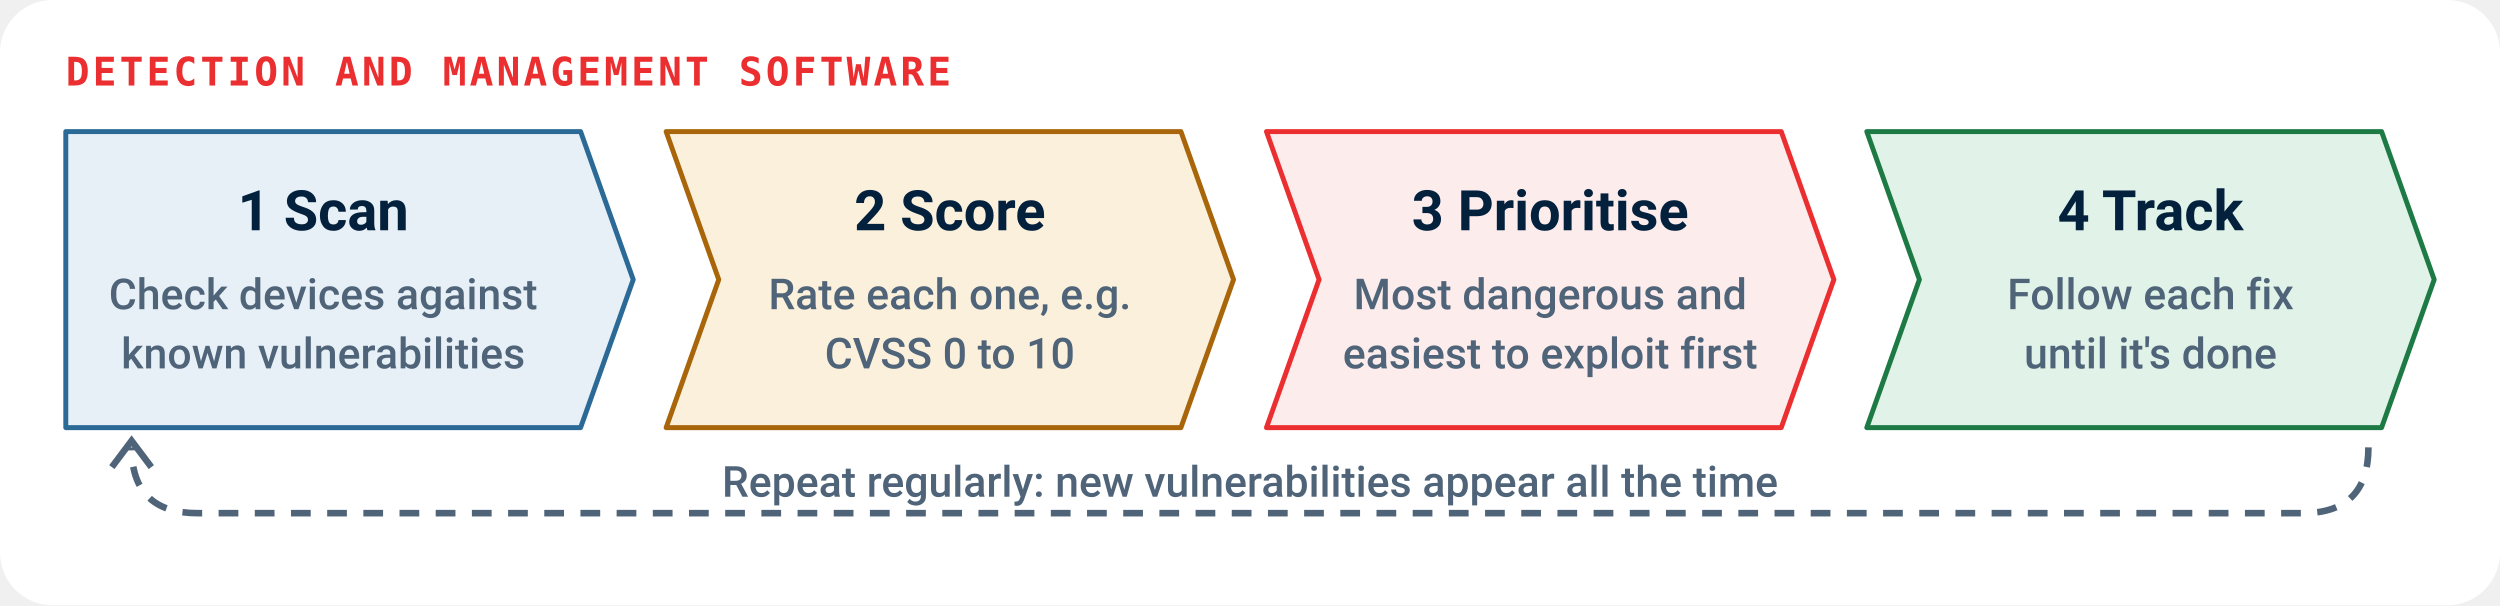
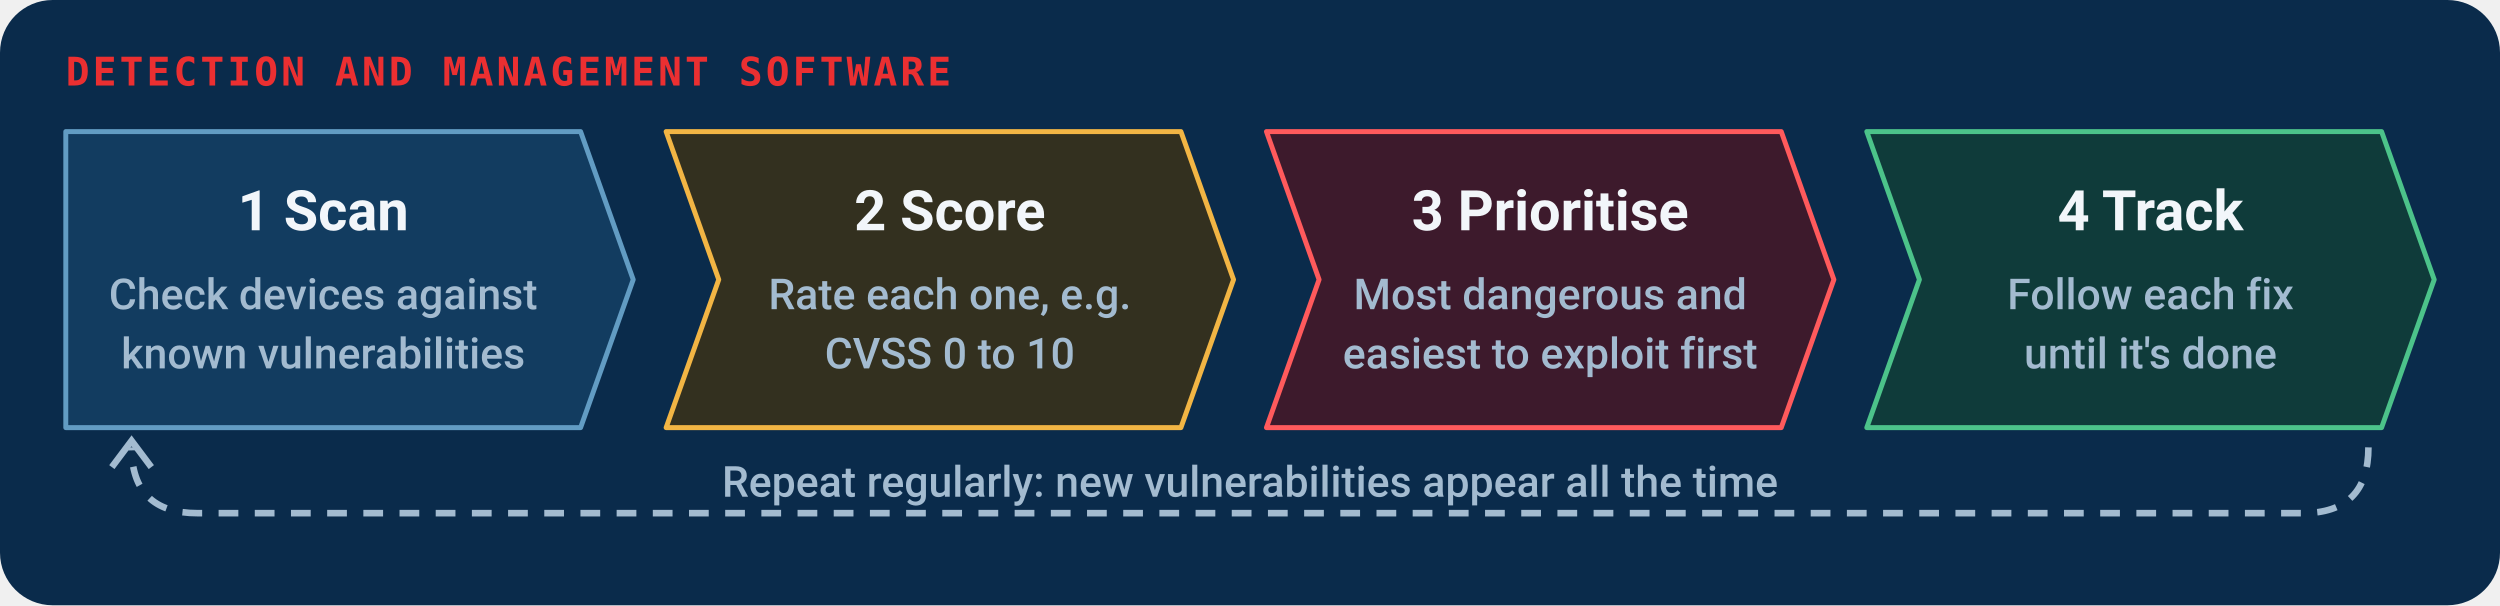
<svg xmlns="http://www.w3.org/2000/svg" viewBox="0 0 760 184" width="760" height="184" role="img" aria-labelledby="t d">
  <style>
- .bg{fill:#ffffff}
- .t{font:600 15px system-ui,-apple-system,'Segoe UI',Roboto,sans-serif;fill:#03203c}
- .tb{font:700 17px system-ui,-apple-system,'Segoe UI',Roboto,sans-serif;fill:#03203c}
- .s{font:500 13px system-ui,-apple-system,'Segoe UI',Roboto,sans-serif;fill:#4f6478}
- .m{font:600 13px ui-monospace,Menlo,Consolas,monospace;fill:#03203c}
+ .bg{fill:#0a2b4b}
+ .t{font:600 15px system-ui,-apple-system,'Segoe UI',Roboto,sans-serif;fill:#f2f6fa}
+ .tb{font:700 17px system-ui,-apple-system,'Segoe UI',Roboto,sans-serif;fill:#f2f6fa}
+ .s{font:500 13px system-ui,-apple-system,'Segoe UI',Roboto,sans-serif;fill:#a3bbd0}
+ .m{font:600 13px ui-monospace,Menlo,Consolas,monospace;fill:#f2f6fa}
.h{font:700 12px ui-monospace,Menlo,Consolas,monospace;fill:#eb2f31;letter-spacing:.08em}
.w{fill:#ffffff}
- .box{fill:#f5f8fb;stroke:#b9cad8;stroke-width:1.5}
- .acc{fill:#e7f0f7;stroke:#2b6a96;stroke-width:1.5}
- .bad{fill:#fdecec;stroke:#eb2f31;stroke-width:1.5}
- .good{fill:#e1f3e8;stroke:#1d7a45;stroke-width:1.5}
- .amb{fill:#fbf0dc;stroke:#a8650a;stroke-width:1.5}
- .dim{fill:#eef3f7;stroke:#cddbe7;stroke-width:1.5}
- .solid-acc{fill:#2b6a96}.solid-bad{fill:#eb2f31}.solid-good{fill:#1d7a45}.solid-amb{fill:#a8650a}.solid-ink{fill:#03203c}
- .ln{stroke:#4f6478;stroke-width:2;fill:none}
- .ln-acc{stroke:#2b6a96;stroke-width:2.2;fill:none}
- .ln-bad{stroke:#eb2f31;stroke-width:2.2;fill:none}
- .ln-good{stroke:#1d7a45;stroke-width:2.2;fill:none}
+ .box{fill:#0f3557;stroke:#2c5a80;stroke-width:1.5}
+ .acc{fill:#123c60;stroke:#629cc3;stroke-width:1.5}
+ .bad{fill:#3d1a2c;stroke:#ff5a5c;stroke-width:1.5}
+ .good{fill:#0f3b3a;stroke:#4cc38a;stroke-width:1.5}
+ .amb{fill:#33301f;stroke:#f2b544;stroke-width:1.5}
+ .dim{fill:#0c3052;stroke:#24496b;stroke-width:1.5}
+ .solid-acc{fill:#629cc3}.solid-bad{fill:#eb2f31}.solid-good{fill:#2f9a5f}.solid-amb{fill:#c98f22}.solid-ink{fill:#f2f6fa}
+ .ln{stroke:#a3bbd0;stroke-width:2;fill:none}
+ .ln-acc{stroke:#629cc3;stroke-width:2.2;fill:none}
+ .ln-bad{stroke:#ff5a5c;stroke-width:2.2;fill:none}
+ .ln-good{stroke:#4cc38a;stroke-width:2.2;fill:none}
.dash{stroke-dasharray:6 5}
- .tx-acc{fill:#2b6a96}.tx-bad{fill:#d4282a}.tx-good{fill:#1d7a45}.tx-amb{fill:#a8650a}
- .ic{fill:none;stroke:#03203c;stroke-width:2;stroke-linecap:round;stroke-linejoin:round}
- .ic-bad{fill:none;stroke:#eb2f31;stroke-width:2;stroke-linecap:round;stroke-linejoin:round}
- .ic-acc{fill:none;stroke:#2b6a96;stroke-width:2;stroke-linecap:round;stroke-linejoin:round}
- .mk-ln{fill:#4f6478}.mk-acc{fill:#2b6a96}.mk-bad{fill:#eb2f31}.mk-good{fill:#1d7a45}
+ .tx-acc{fill:#629cc3}.tx-bad{fill:#ff5a5c}.tx-good{fill:#4cc38a}.tx-amb{fill:#f2b544}
+ .ic{fill:none;stroke:#f2f6fa;stroke-width:2;stroke-linecap:round;stroke-linejoin:round}
+ .ic-bad{fill:none;stroke:#ff5a5c;stroke-width:2;stroke-linecap:round;stroke-linejoin:round}
+ .ic-acc{fill:none;stroke:#629cc3;stroke-width:2;stroke-linecap:round;stroke-linejoin:round}
+ .mk-ln{fill:#a3bbd0}.mk-acc{fill:#629cc3}.mk-bad{fill:#ff5a5c}.mk-good{fill:#4cc38a}
</style>
  <defs>
    <marker id="a-ln" viewBox="0 0 10 10" refX="9" refY="5" markerWidth="7" markerHeight="7" orient="auto-start-reverse">
      <path d="M0 0 10 5 0 10z" class="mk-ln" />
    </marker>
    <marker id="a-acc" viewBox="0 0 10 10" refX="9" refY="5" markerWidth="7" markerHeight="7" orient="auto-start-reverse">
      <path d="M0 0 10 5 0 10z" class="mk-acc" />
    </marker>
    <marker id="a-bad" viewBox="0 0 10 10" refX="9" refY="5" markerWidth="7" markerHeight="7" orient="auto-start-reverse">
      <path d="M0 0 10 5 0 10z" class="mk-bad" />
    </marker>
    <marker id="a-good" viewBox="0 0 10 10" refX="9" refY="5" markerWidth="7" markerHeight="7" orient="auto-start-reverse">
      <path d="M0 0 10 5 0 10z" class="mk-good" />
    </marker>
  </defs>
  <rect class="bg" width="760" height="184" rx="16" />
  <text x="20" y="26" class="h" text-anchor="start">DETECTION AND MANAGEMENT SOFTWARE</text>
  <polygon points="20.0,40 176.5,40 192.5,85 176.5,130 20.0,130" class="acc" stroke-linejoin="round" />
  <text x="98.25" y="70" class="tb" text-anchor="middle">1 Scan</text>
  <text x="98.25" y="94" class="s" text-anchor="middle">Check devices against</text>
  <text x="98.25" y="112" class="s" text-anchor="middle">known vulnerabilities</text>
  <polygon points="202.5,40 359.0,40 375.0,85 359.0,130 202.5,130 218.5,85" class="amb" stroke-linejoin="round" />
  <text x="288.75" y="70" class="tb" text-anchor="middle">2 Score</text>
  <text x="288.75" y="94" class="s" text-anchor="middle">Rate each one, e.g.</text>
  <text x="288.75" y="112" class="s" text-anchor="middle">CVSS 0 to 10</text>
  <polygon points="385.0,40 541.5,40 557.5,85 541.5,130 385.0,130 401.0,85" class="bad" stroke-linejoin="round" />
  <text x="471.25" y="70" class="tb" text-anchor="middle">3 Prioritise</text>
  <text x="471.25" y="94" class="s" text-anchor="middle">Most dangerous and</text>
  <text x="471.25" y="112" class="s" text-anchor="middle">easiest to exploit first</text>
  <polygon points="567.5,40 724.0,40 740.0,85 724.0,130 567.5,130 583.5,85" class="good" stroke-linejoin="round" />
  <text x="653.75" y="70" class="tb" text-anchor="middle">4 Track</text>
  <text x="653.75" y="94" class="s" text-anchor="middle">Follow each fix</text>
  <text x="653.75" y="112" class="s" text-anchor="middle">until it's done</text>
  <path d="M720 136 q0 20 -20 20 H60 q-20 0 -20 -20" class="ln dash" />
  <path d="M34 142 l6 -8 l6 8" class="ln" />
  <text x="380.0" y="151" class="s" text-anchor="middle">Repeat regularly: new vulnerabilities appear all the time</text>
</svg>
